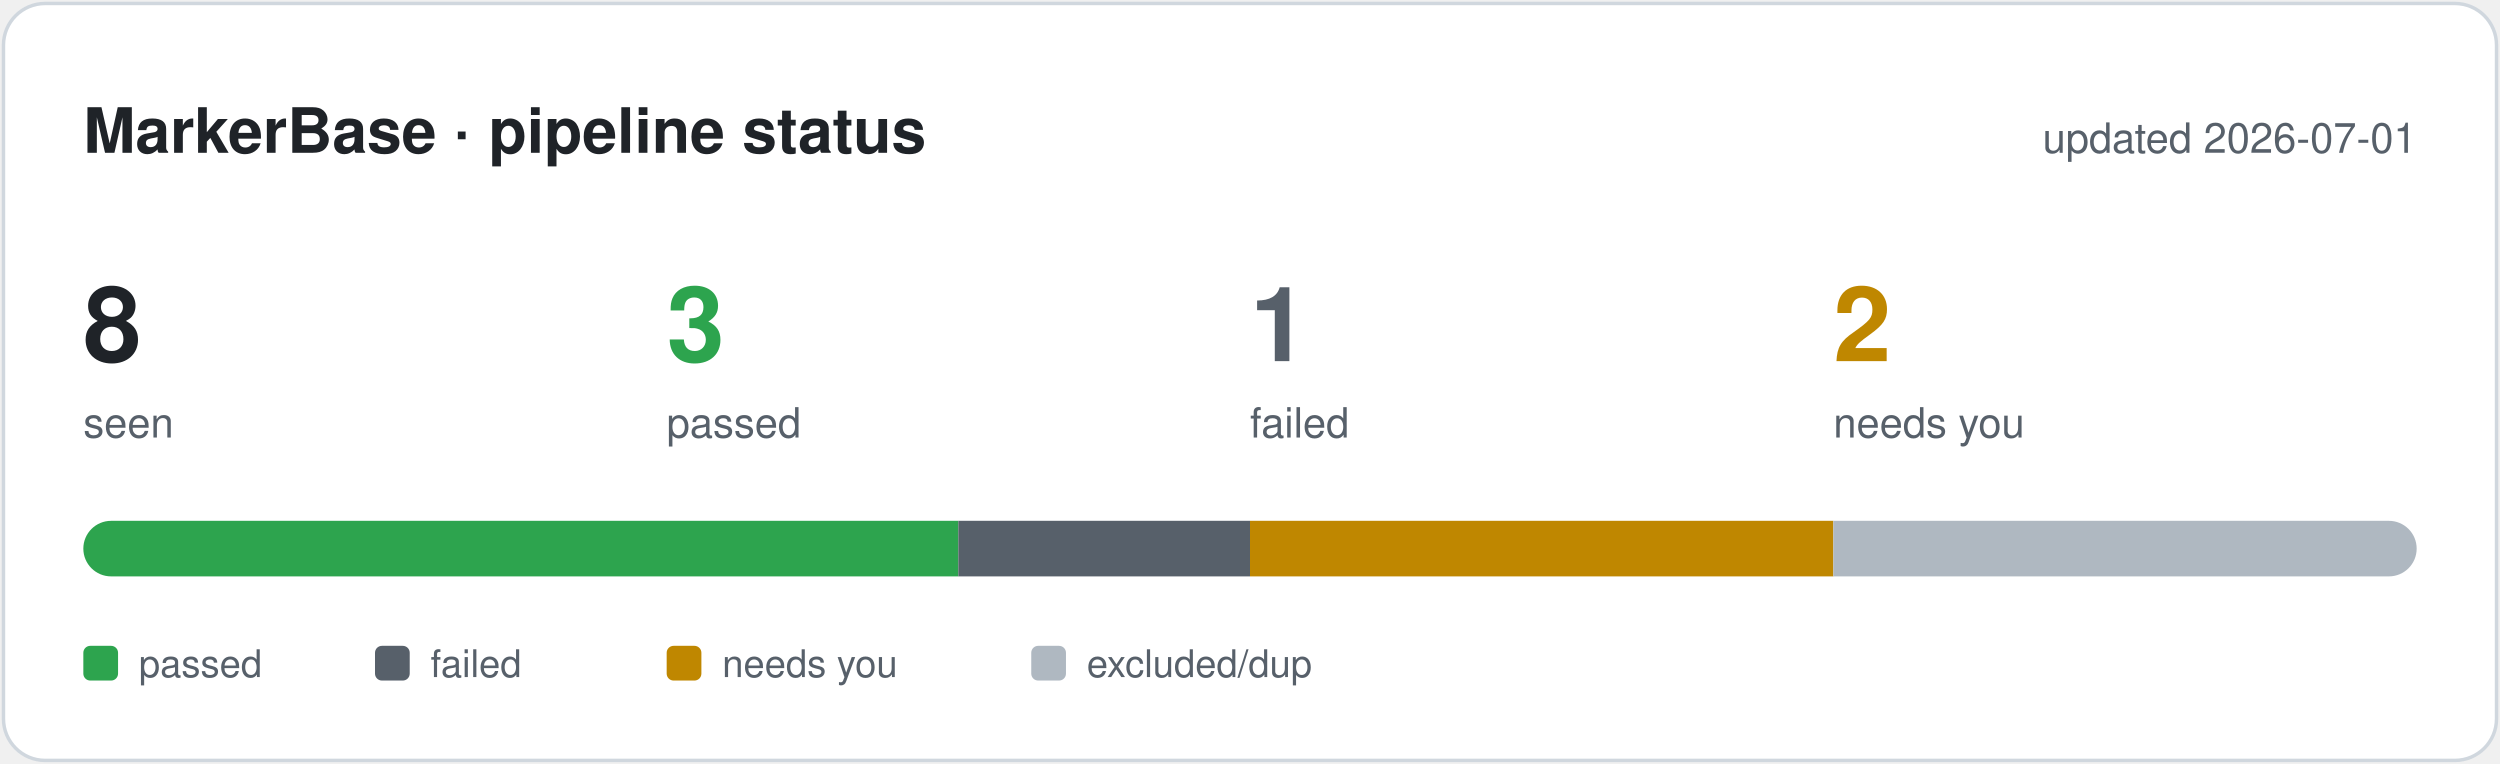
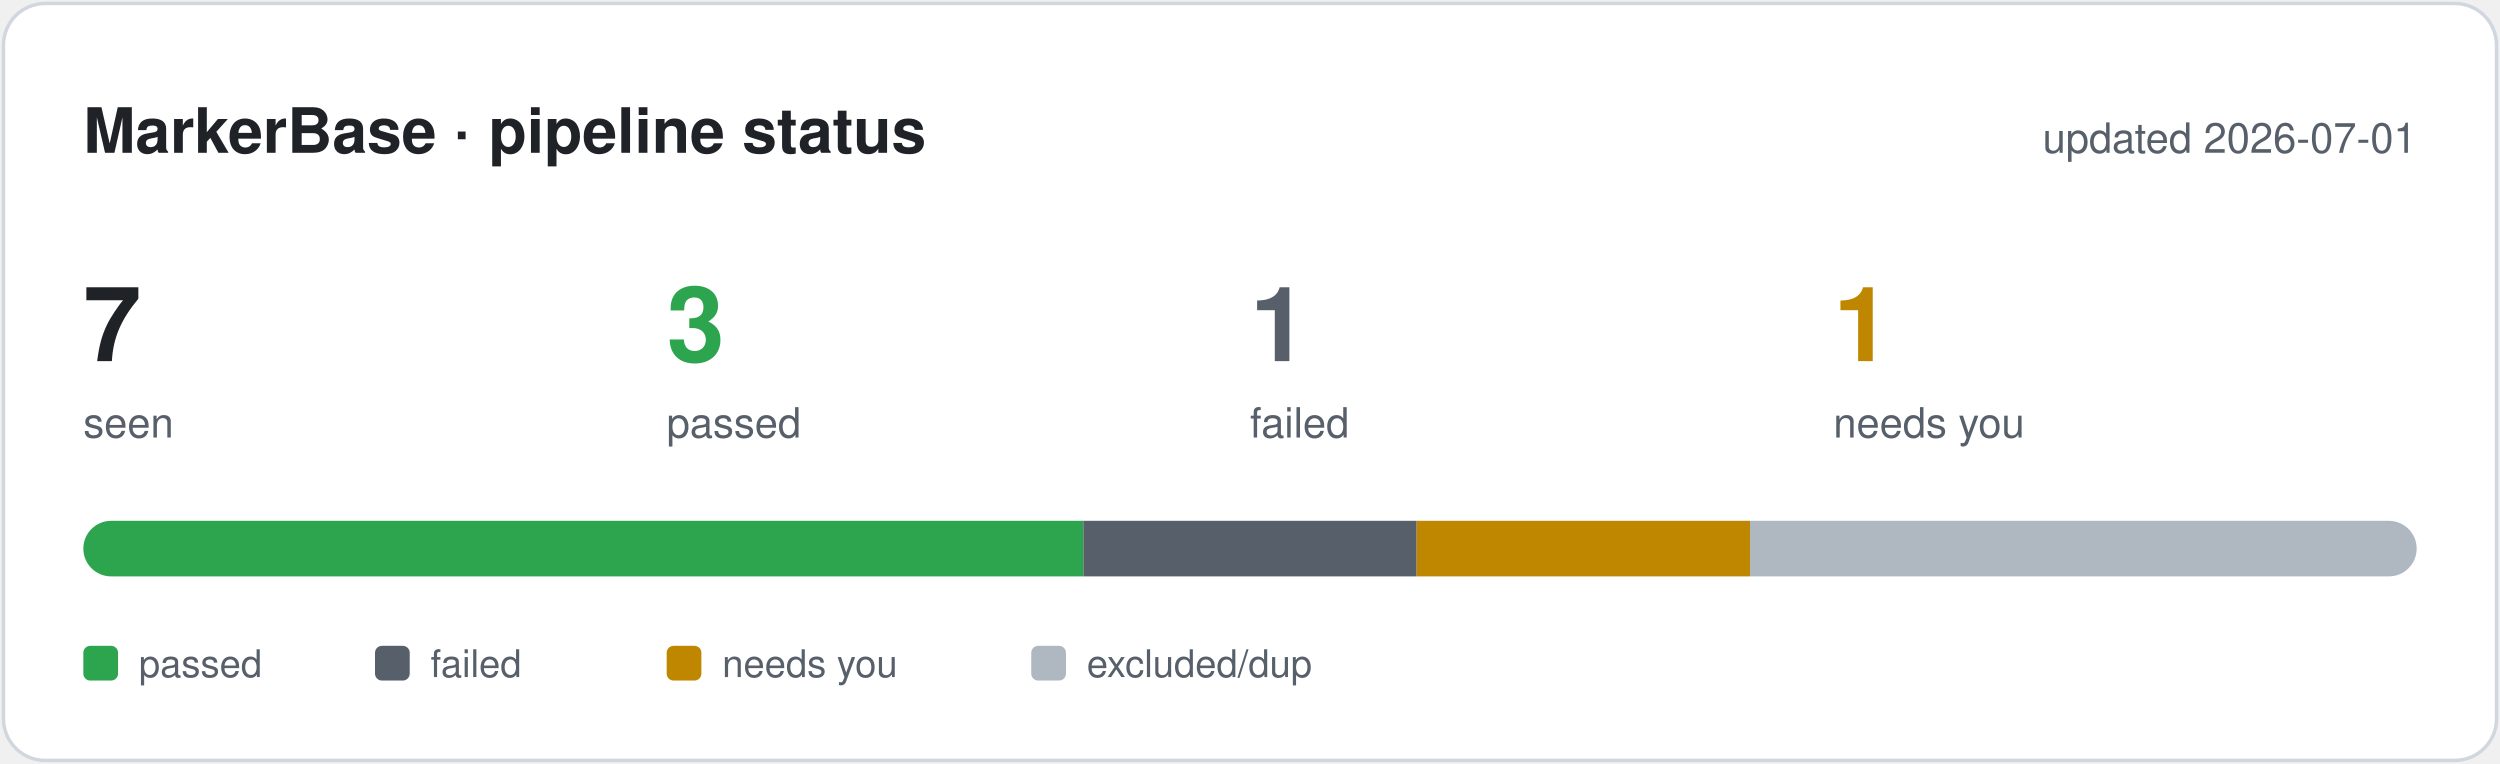
<svg xmlns="http://www.w3.org/2000/svg" width="720" height="220" viewBox="0 0 720 220" font-family="-apple-system, Segoe UI, Helvetica, Arial, sans-serif">
  <defs>
    <clipPath id="bar">
      <rect x="24" y="150" width="672" height="16" rx="8" />
    </clipPath>
  </defs>
  <rect x="1" y="1" width="718" height="218" rx="12" fill="#ffffff" stroke="#d0d7de" />
  <text x="24" y="44" font-size="18" font-weight="700" fill="#1f2328">MarkerBase · pipeline status</text>
  <text x="696" y="44" font-size="12" text-anchor="end" fill="#57606a">updated 2026-07-01</text>
-   <text x="24" y="104" font-size="30" font-weight="700" fill="#1f2328">8</text>
+   <text x="24" y="104" font-size="30" font-weight="700" fill="#1f2328">7</text>
  <text x="24" y="126" font-size="12" fill="#57606a">seen</text>
  <text x="192" y="104" font-size="30" font-weight="700" fill="#2da44e">3</text>
  <text x="192" y="126" font-size="12" fill="#57606a">passed</text>
  <text x="360" y="104" font-size="30" font-weight="700" fill="#57606a">1</text>
  <text x="360" y="126" font-size="12" fill="#57606a">failed</text>
-   <text x="528" y="104" font-size="30" font-weight="700" fill="#bf8700">2</text>
+   <text x="528" y="104" font-size="30" font-weight="700" fill="#bf8700">1</text>
  <text x="528" y="126" font-size="12" fill="#57606a">needs you</text>
  <g clip-path="url(#bar)">
-     <rect x="24.0" y="150" width="252.0" height="16" fill="#2da44e" />
-     <rect x="276.0" y="150" width="84.0" height="16" fill="#57606a" />
-     <rect x="360.0" y="150" width="168.0" height="16" fill="#bf8700" />
-     <rect x="528.0" y="150" width="168.0" height="16" fill="#afb8c1" />
+     <rect x="24.0" y="150" width="288.0" height="16" fill="#2da44e" />
+     <rect x="312.0" y="150" width="96.0" height="16" fill="#57606a" />
+     <rect x="408.0" y="150" width="96.0" height="16" fill="#bf8700" />
+     <rect x="504.0" y="150" width="192.0" height="16" fill="#afb8c1" />
  </g>
  <rect x="24" y="186" width="10" height="10" rx="2" fill="#2da44e" />
  <text x="40" y="195" font-size="11" fill="#57606a">passed</text>
  <rect x="108" y="186" width="10" height="10" rx="2" fill="#57606a" />
  <text x="124" y="195" font-size="11" fill="#57606a">failed</text>
  <rect x="192" y="186" width="10" height="10" rx="2" fill="#bf8700" />
  <text x="208" y="195" font-size="11" fill="#57606a">needs you</text>
  <rect x="297" y="186" width="10" height="10" rx="2" fill="#afb8c1" />
  <text x="313" y="195" font-size="11" fill="#57606a">excluded/dup</text>
</svg>
